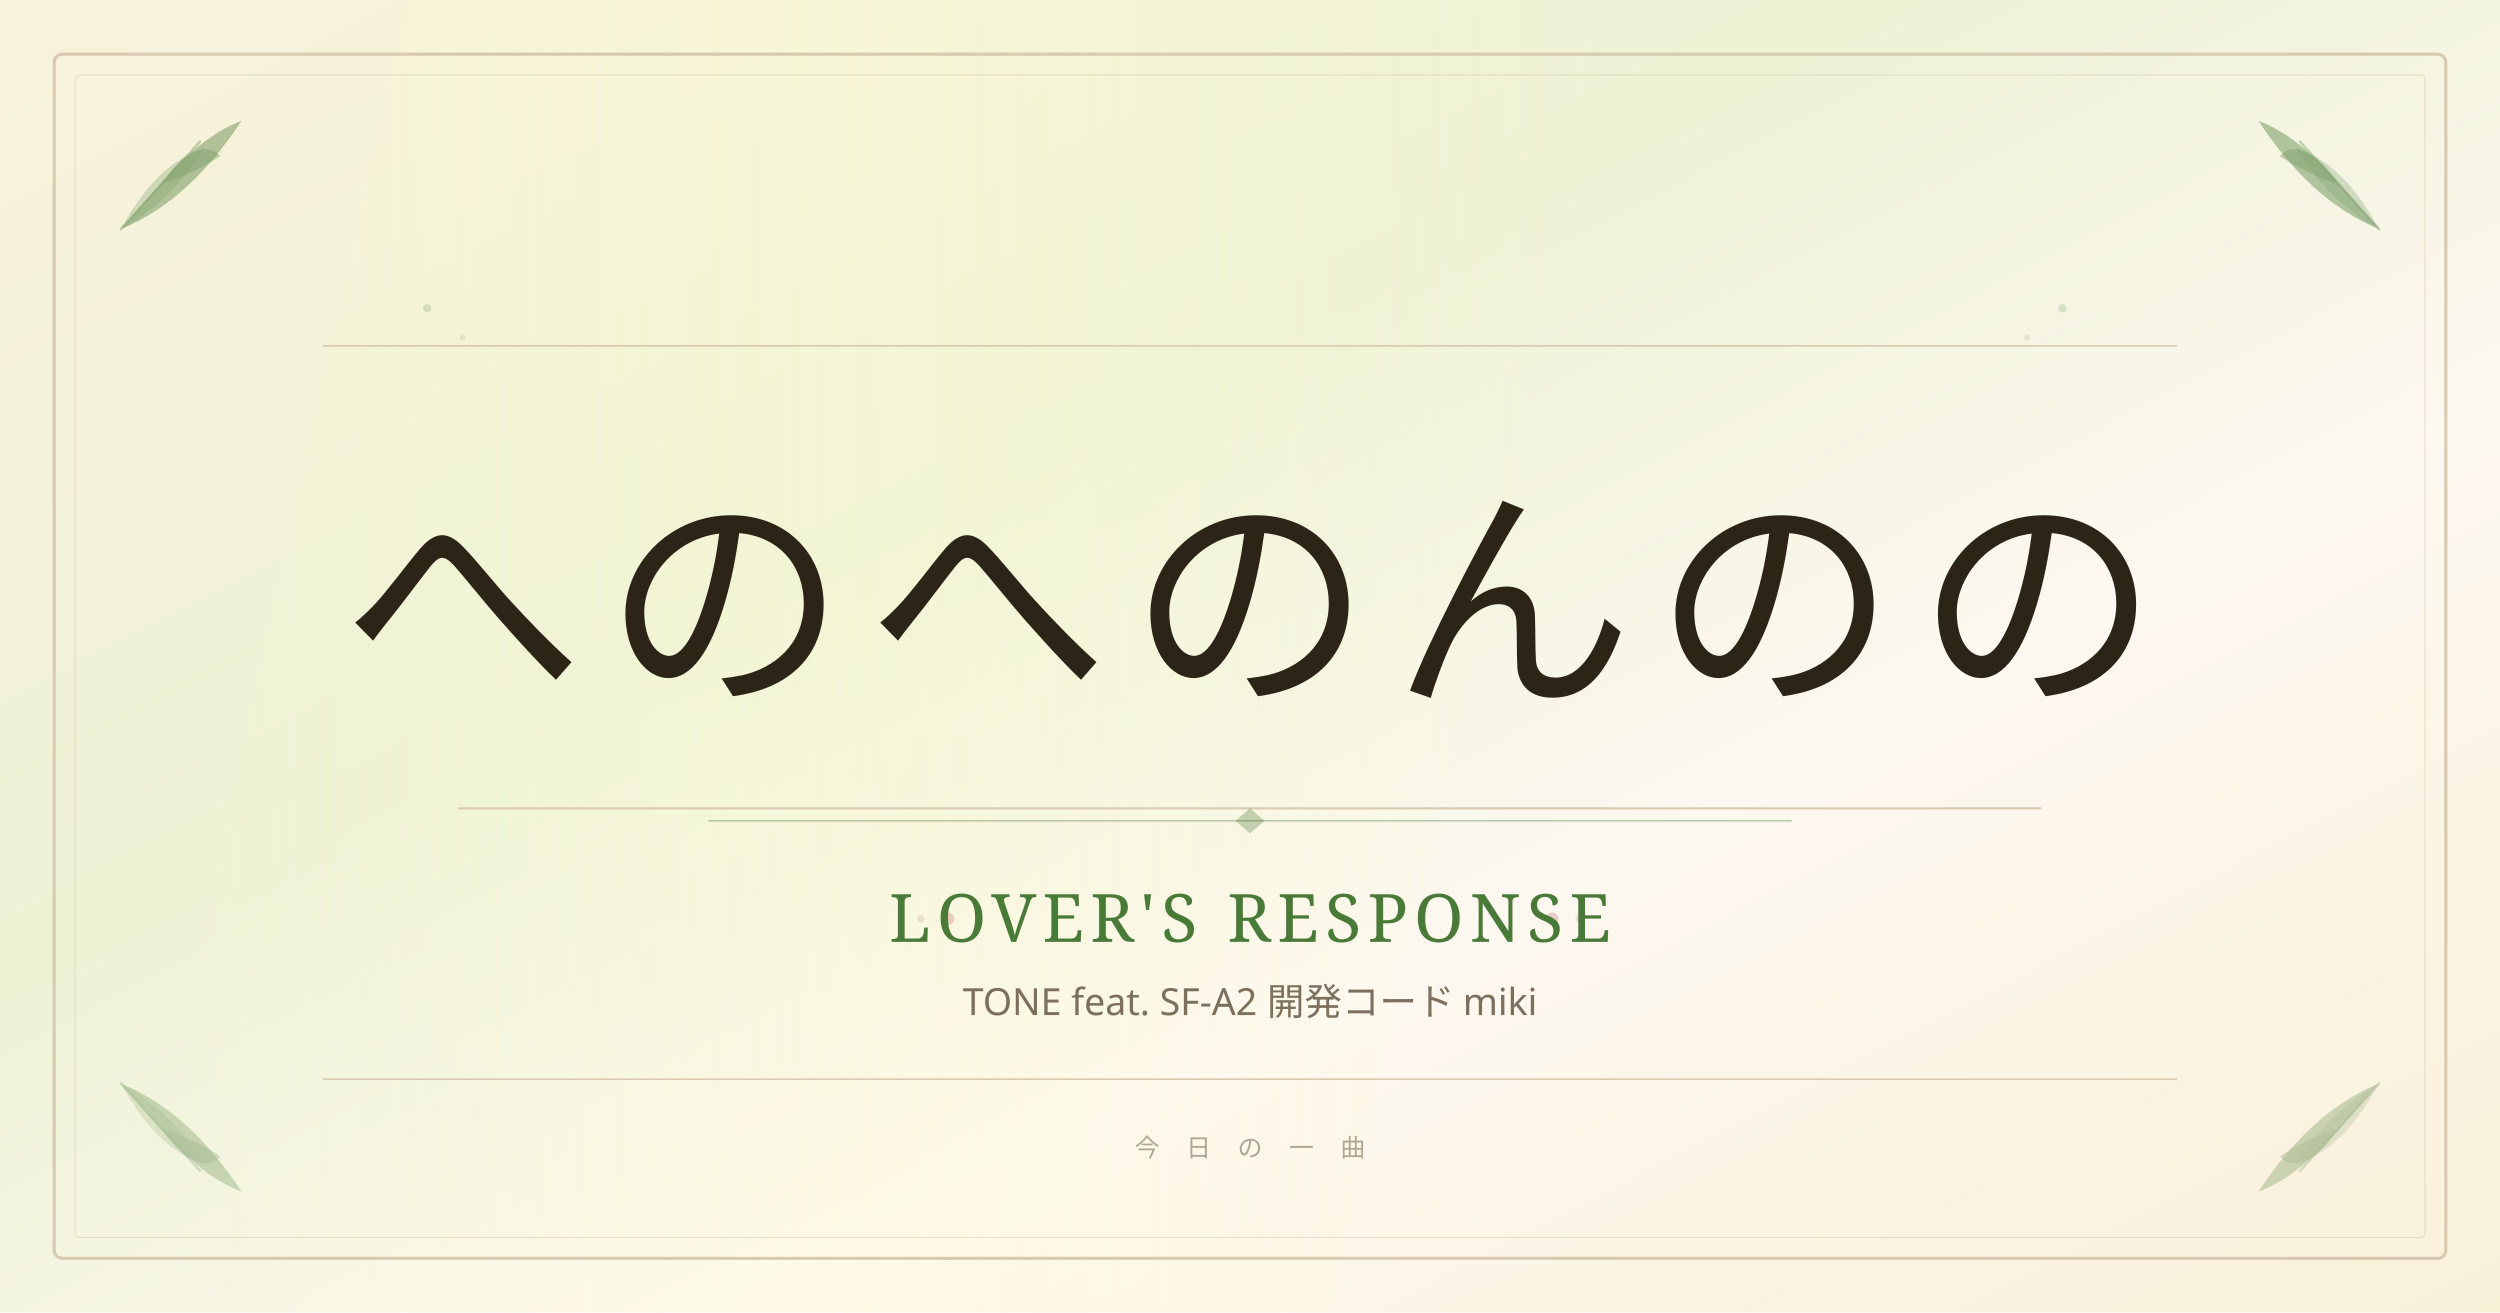
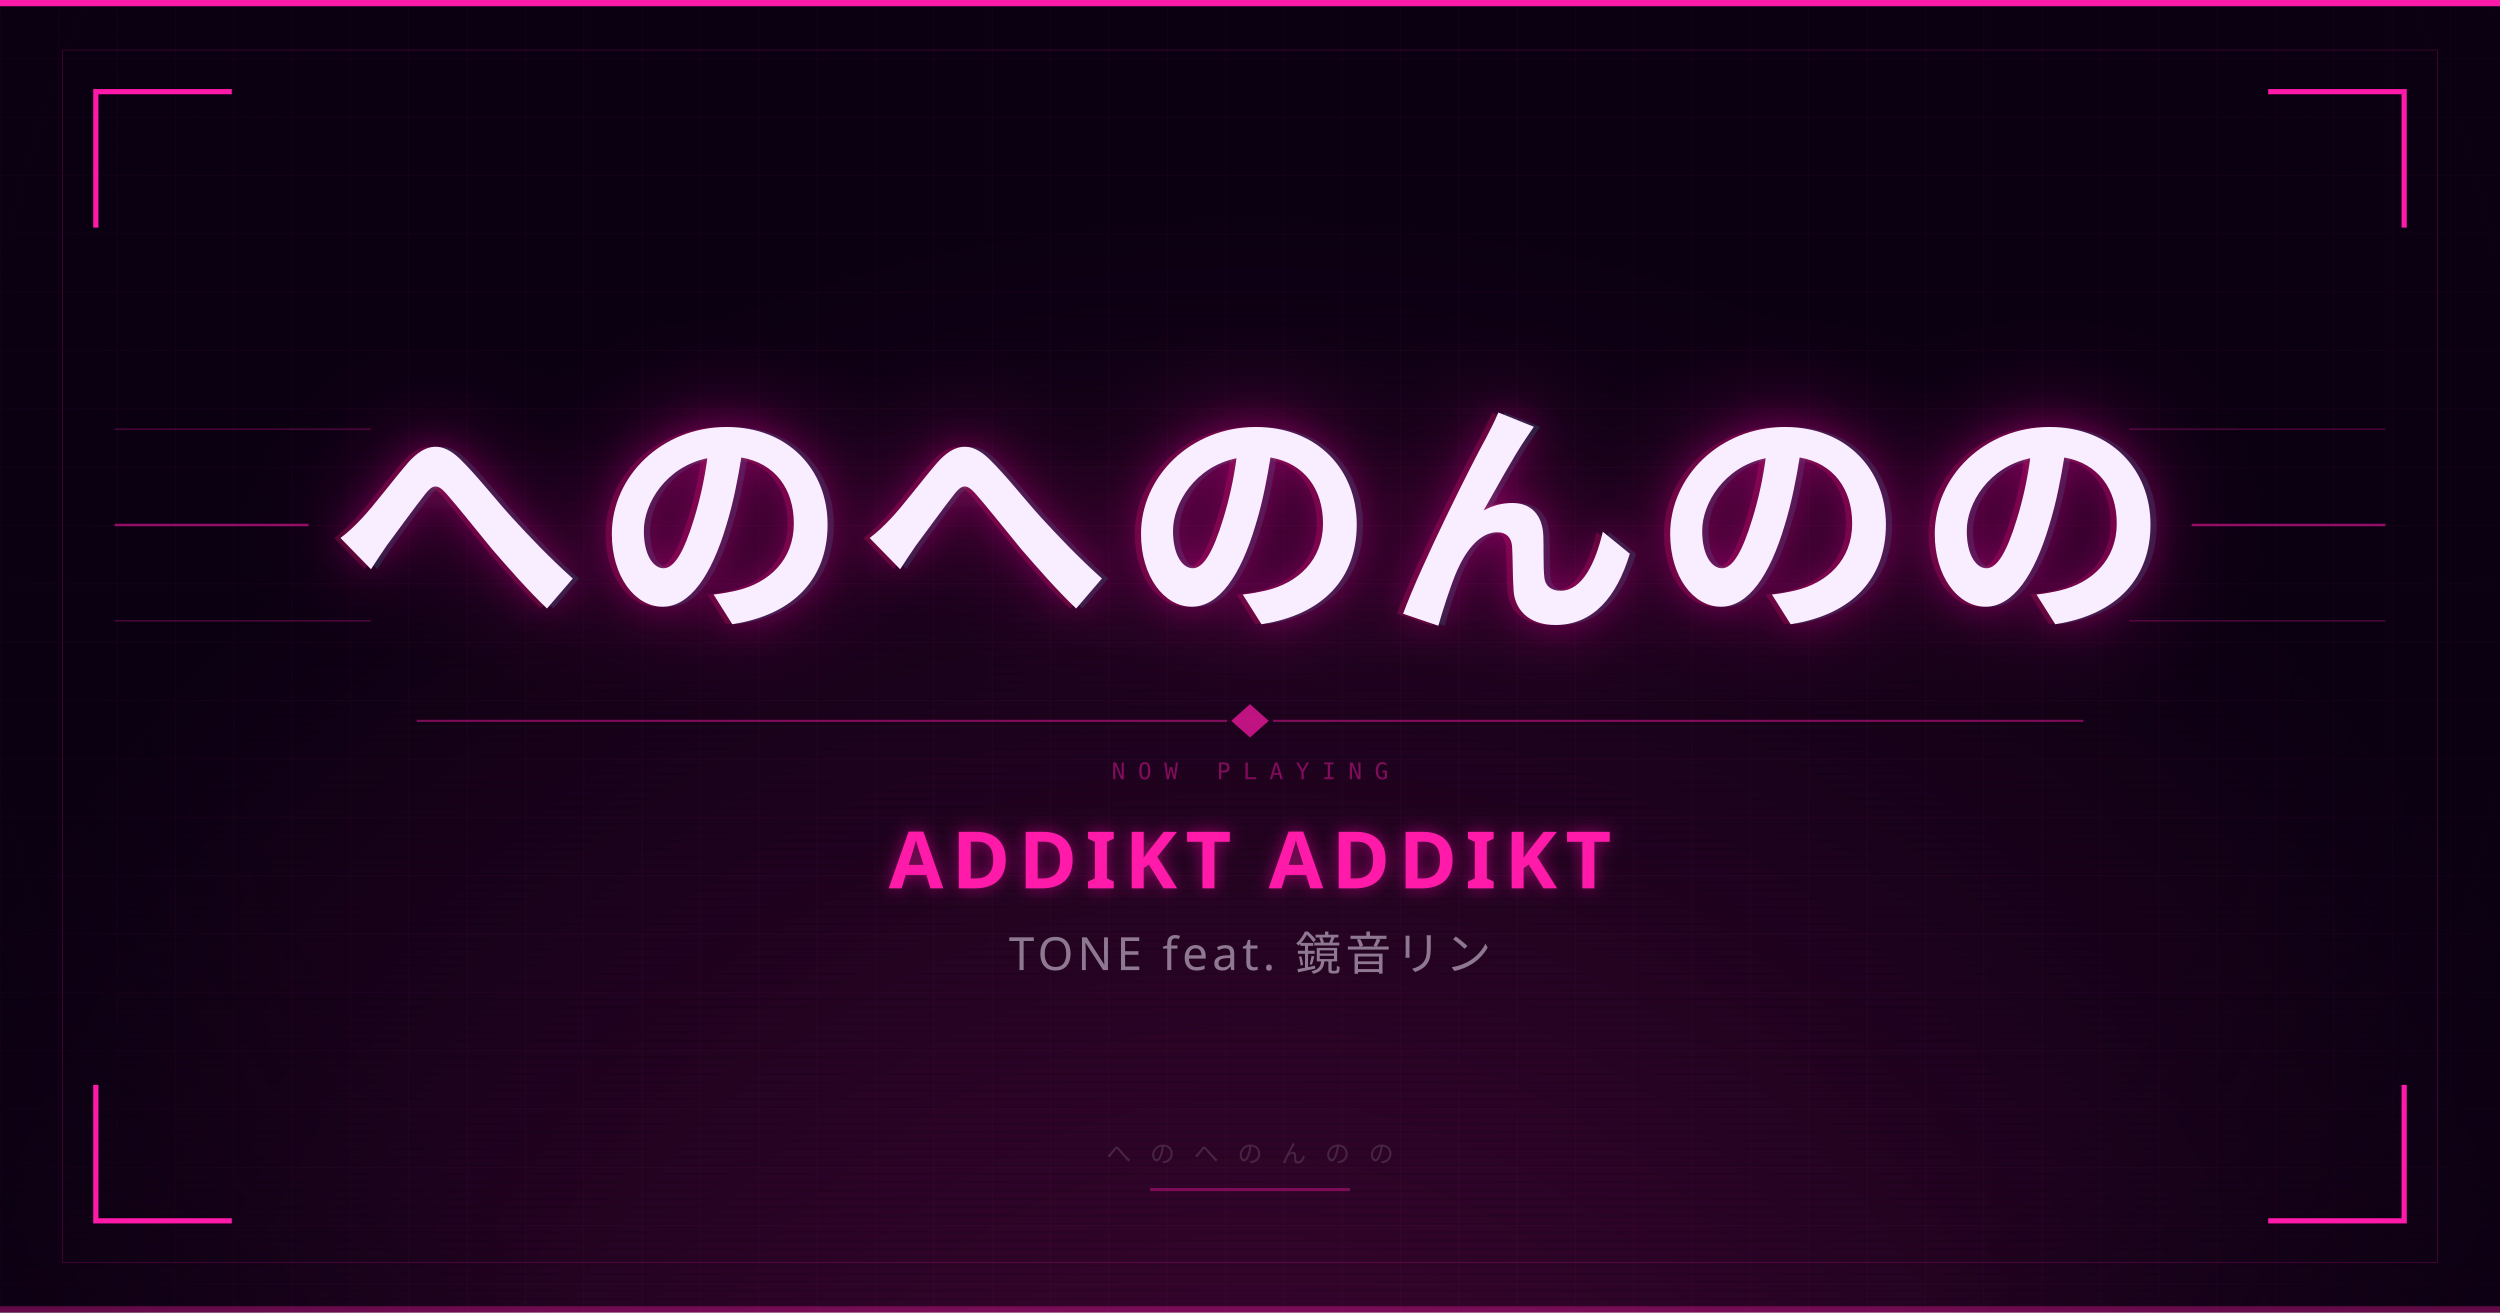
<svg xmlns="http://www.w3.org/2000/svg" width="1200" height="630" viewBox="0 0 1200 630">
  <defs>
-     <linearGradient id="bg" x1="0%" y1="0%" x2="100%" y2="100%">
-       <stop offset="0%" stop-color="#f9f2dc" />
-       <stop offset="38%" stop-color="#edf2d5" />
-       <stop offset="65%" stop-color="#fdf8f0" />
-       <stop offset="100%" stop-color="#f9f0d8" />
-     </linearGradient>
-     <linearGradient id="ray" x1="0%" y1="0%" x2="100%" y2="0%">
-       <stop offset="0%" stop-color="#fffcd2" stop-opacity="0" />
-       <stop offset="50%" stop-color="#fffcd2" stop-opacity="0.52" />
-       <stop offset="100%" stop-color="#fffcd2" stop-opacity="0" />
-     </linearGradient>
+     <filter id="f-glow-xl" x="-25%" y="-100%" width="150%" height="300%">
+       <feGaussianBlur stdDeviation="24" />
+     </filter>
+     <filter id="f-glow-md" x="-15%" y="-80%" width="130%" height="260%">
+       <feGaussianBlur stdDeviation="9" />
+     </filter>
+     <filter id="f-glow-sm" x="-10%" y="-80%" width="120%" height="260%">
+       <feGaussianBlur stdDeviation="4" />
+     </filter>
+     <pattern id="p-grid" width="28" height="28" patternUnits="userSpaceOnUse">
+       <path d="M 28 0 L 0 0 0 28" fill="none" stroke="#ff1aaa" stroke-width="0.5" stroke-opacity="0.07" />
+     </pattern>
+     <pattern id="p-scan" width="1200" height="4" patternUnits="userSpaceOnUse">
+       <rect y="3" width="1200" height="1" fill="#000000" fill-opacity="0.14" />
+     </pattern>
+     <radialGradient id="g-bottom" cx="600" cy="800" r="700" gradientUnits="userSpaceOnUse">
+       <stop offset="0%" stop-color="#ff1aaa" stop-opacity="0.22" />
+       <stop offset="100%" stop-color="#ff1aaa" stop-opacity="0" />
+     </radialGradient>
+     <radialGradient id="g-vignette" cx="600" cy="252" r="700" gradientUnits="userSpaceOnUse">
+       <stop offset="0%" stop-color="#0b0012" stop-opacity="0" />
+       <stop offset="70%" stop-color="#0b0012" stop-opacity="0" />
+       <stop offset="100%" stop-color="#0b0012" stop-opacity="0.55" />
+     </radialGradient>
  </defs>
-   <rect width="1200" height="630" fill="url(#bg)" />
-   <polygon points="195,0 775,0 638,630 58,630" fill="url(#ray)" opacity="0.58" />
-   <rect x="26" y="26" width="1148" height="578" rx="4" fill="none" stroke="#d9c9b0" stroke-width="1.5" />
-   <rect x="36" y="36" width="1128" height="558" rx="2" fill="none" stroke="#d9c9b0" stroke-width="0.5" opacity="0.6" />
-   <g transform="translate(58,58)" opacity="0.66">
-     <path d="M 0,52 C 18,32 34,9 58,0 C 42,24 24,42 0,52 Z" fill="#4a7a38" opacity="0.62" />
-     <path d="M 0,52 C 9,36 20,20 40,13 C 30,30 15,44 0,52 Z" fill="#4a7a38" opacity="0.34" />
-     <line x1="0" y1="52" x2="38" y2="10" stroke="#4a7a38" stroke-width="1.2" stroke-linecap="round" opacity="0.48" />
-     <path d="M 20,30 C 32,18 46,15 50,24 C 39,28 27,30 20,30 Z" fill="#4a7a38" opacity="0.52" transform="rotate(-14,20,30)" />
-   </g>
-   <g transform="translate(1142,58) scale(-1,1)" opacity="0.66">
-     <path d="M 0,52 C 18,32 34,9 58,0 C 42,24 24,42 0,52 Z" fill="#4a7a38" opacity="0.62" />
-     <path d="M 0,52 C 9,36 20,20 40,13 C 30,30 15,44 0,52 Z" fill="#4a7a38" opacity="0.34" />
-     <line x1="0" y1="52" x2="38" y2="10" stroke="#4a7a38" stroke-width="1.2" stroke-linecap="round" opacity="0.48" />
-     <path d="M 20,30 C 32,18 46,15 50,24 C 39,28 27,30 20,30 Z" fill="#4a7a38" opacity="0.52" transform="rotate(-14,20,30)" />
-   </g>
-   <g transform="translate(58,572) scale(1,-1)" opacity="0.44">
-     <path d="M 0,52 C 18,32 34,9 58,0 C 42,24 24,42 0,52 Z" fill="#4a7a38" opacity="0.62" />
-     <path d="M 0,52 C 9,36 20,20 40,13 C 30,30 15,44 0,52 Z" fill="#4a7a38" opacity="0.34" />
-     <line x1="0" y1="52" x2="38" y2="10" stroke="#4a7a38" stroke-width="1.2" stroke-linecap="round" opacity="0.48" />
-     <path d="M 20,30 C 32,18 46,15 50,24 C 39,28 27,30 20,30 Z" fill="#4a7a38" opacity="0.52" transform="rotate(-14,20,30)" />
-   </g>
-   <g transform="translate(1142,572) scale(-1,-1)" opacity="0.44">
-     <path d="M 0,52 C 18,32 34,9 58,0 C 42,24 24,42 0,52 Z" fill="#4a7a38" opacity="0.62" />
-     <path d="M 0,52 C 9,36 20,20 40,13 C 30,30 15,44 0,52 Z" fill="#4a7a38" opacity="0.34" />
-     <line x1="0" y1="52" x2="38" y2="10" stroke="#4a7a38" stroke-width="1.2" stroke-linecap="round" opacity="0.48" />
-     <path d="M 20,30 C 32,18 46,15 50,24 C 39,28 27,30 20,30 Z" fill="#4a7a38" opacity="0.52" transform="rotate(-14,20,30)" />
-   </g>
-   <line x1="155" y1="166" x2="1045" y2="166" stroke="#d9c9b0" stroke-width="0.8" />
-   <line x1="220" y1="388" x2="980" y2="388" stroke="#d9c9b0" stroke-width="1" />
-   <line x1="340" y1="394" x2="860" y2="394" stroke="#4a7a38" stroke-width="0.7" opacity="0.42" />
-   <polygon points="600,388 607,394 600,400 593,394" fill="#4a7a38" opacity="0.32" />
-   <line x1="155" y1="518" x2="1045" y2="518" stroke="#d9c9b0" stroke-width="0.8" />
-   <circle cx="455" cy="441" r="3" fill="#a84d5c" opacity="0.26" />
-   <circle cx="745" cy="441" r="3" fill="#a84d5c" opacity="0.26" />
-   <circle cx="442" cy="441" r="1.8" fill="#a84d5c" opacity="0.16" />
-   <circle cx="758" cy="441" r="1.8" fill="#a84d5c" opacity="0.16" />
-   <circle cx="205" cy="148" r="2" fill="#4a7a38" opacity="0.18" />
-   <circle cx="222" cy="162" r="1.4" fill="#4a7a38" opacity="0.13" />
-   <circle cx="990" cy="148" r="2" fill="#4a7a38" opacity="0.18" />
-   <circle cx="973" cy="162" r="1.4" fill="#4a7a38" opacity="0.13" />
-   <text x="600" y="290" font-family="serif" font-size="116" font-weight="normal" fill="#2c2416" text-anchor="middle" dominant-baseline="middle" letter-spacing="10">へのへのんのの</text>
-   <text x="600" y="441" font-family="serif" font-size="32" fill="#4a7a38" text-anchor="middle" dominant-baseline="middle" letter-spacing="3">LOVER'S RESPONSE</text>
-   <text x="600" y="481" font-family="sans-serif" font-size="18" fill="#5c4e3a" text-anchor="middle" dominant-baseline="middle" opacity="0.80">TONE feat. SF-A2 開発コード miki</text>
-   <text x="600" y="551" font-family="sans-serif" font-size="12" fill="#5c4e3a" text-anchor="middle" dominant-baseline="middle" letter-spacing="5" opacity="0.48">今 日 の 一 曲</text>
+   <rect width="1200" height="630" fill="#0b0012" />
+   <rect width="1200" height="630" fill="url(#p-grid)" />
+   <rect width="1200" height="630" fill="url(#g-bottom)" />
+   <rect width="1200" height="630" fill="url(#g-vignette)" />
+   <rect width="1200" height="630" fill="url(#p-scan)" opacity="0.75" />
+   <rect x="0" y="0" width="1200" height="3" fill="#ff1aaa" />
+   <rect x="0" y="627" width="1200" height="3" fill="#ff1aaa" fill-opacity="0.35" />
+   <rect x="30" y="24" width="1140" height="582" fill="none" stroke="#ff1aaa" stroke-width="0.5" stroke-opacity="0.18" />
+   <path d="M 46,44 L 46,108 M 46,44 L 110,44" stroke="#ff1aaa" stroke-width="2.5" fill="none" stroke-linecap="square" />
+   <path d="M 1154,44 L 1154,108 M 1154,44 L 1090,44" stroke="#ff1aaa" stroke-width="2.5" fill="none" stroke-linecap="square" />
+   <path d="M 46,586 L 46,522 M 46,586 L 110,586" stroke="#ff1aaa" stroke-width="2.5" fill="none" stroke-linecap="square" />
+   <path d="M 1154,586 L 1154,522 M 1154,586 L 1090,586" stroke="#ff1aaa" stroke-width="2.5" fill="none" stroke-linecap="square" />
+   <line x1="55" y1="206" x2="178" y2="206" stroke="#ff1aaa" stroke-width="0.6" stroke-opacity="0.30" />
+   <line x1="55" y1="252" x2="148" y2="252" stroke="#ff1aaa" stroke-width="1.2" stroke-opacity="0.55" />
+   <line x1="55" y1="298" x2="178" y2="298" stroke="#ff1aaa" stroke-width="0.6" stroke-opacity="0.30" />
+   <line x1="1022" y1="206" x2="1145" y2="206" stroke="#ff1aaa" stroke-width="0.6" stroke-opacity="0.30" />
+   <line x1="1052" y1="252" x2="1145" y2="252" stroke="#ff1aaa" stroke-width="1.2" stroke-opacity="0.55" />
+   <line x1="1022" y1="298" x2="1145" y2="298" stroke="#ff1aaa" stroke-width="0.6" stroke-opacity="0.30" />
+   <text x="597" y="252" text-anchor="middle" dominant-baseline="middle" font-family="sans-serif" font-size="120" font-weight="900" letter-spacing="7" fill="#ff2060" fill-opacity="0.20">へのへのんのの</text>
+   <text x="603" y="252" text-anchor="middle" dominant-baseline="middle" font-family="sans-serif" font-size="120" font-weight="900" letter-spacing="7" fill="#00ffe4" fill-opacity="0.14">へのへのんのの</text>
+   <text x="600" y="252" text-anchor="middle" dominant-baseline="middle" font-family="sans-serif" font-size="120" font-weight="900" letter-spacing="7" fill="#ff1aaa" fill-opacity="0.42" filter="url(#f-glow-xl)">へのへのんのの</text>
+   <text x="600" y="252" text-anchor="middle" dominant-baseline="middle" font-family="sans-serif" font-size="120" font-weight="900" letter-spacing="7" fill="#ff1aaa" fill-opacity="0.36" filter="url(#f-glow-md)">へのへのんのの</text>
+   <text x="600" y="252" text-anchor="middle" dominant-baseline="middle" font-family="sans-serif" font-size="120" font-weight="900" letter-spacing="7" fill="#f8eeff">へのへのんのの</text>
+   <line x1="200" y1="346" x2="589" y2="346" stroke="#ff1aaa" stroke-width="1" stroke-opacity="0.45" />
+   <polygon points="600,338 609,346 600,354 591,346" fill="#ff1aaa" fill-opacity="0.72" />
+   <line x1="611" y1="346" x2="1000" y2="346" stroke="#ff1aaa" stroke-width="1" stroke-opacity="0.45" />
+   <text x="600" y="374" text-anchor="middle" font-family="monospace" font-size="11" letter-spacing="6" fill="#ff1aaa" fill-opacity="0.44">NOW PLAYING</text>
+   <text x="600" y="413" text-anchor="middle" dominant-baseline="middle" font-family="sans-serif" font-size="38" font-weight="700" letter-spacing="4" fill="#ff1aaa" fill-opacity="0.52" filter="url(#f-glow-sm)">ADDIKT ADDIKT</text>
+   <text x="600" y="413" text-anchor="middle" dominant-baseline="middle" font-family="sans-serif" font-size="38" font-weight="700" letter-spacing="4" fill="#ff1aaa">ADDIKT ADDIKT</text>
+   <text x="600" y="458" text-anchor="middle" dominant-baseline="middle" font-family="sans-serif" font-size="22" letter-spacing="2" fill="#f8eeff" fill-opacity="0.50">TONE feat. 鏡音リン</text>
+   <text x="600" y="558" text-anchor="middle" font-family="monospace" font-size="12" letter-spacing="9" fill="#f8eeff" fill-opacity="0.14">へのへのんのの</text>
+   <line x1="552" y1="571" x2="648" y2="571" stroke="#ff1aaa" stroke-width="1.5" stroke-opacity="0.38" />
</svg>
